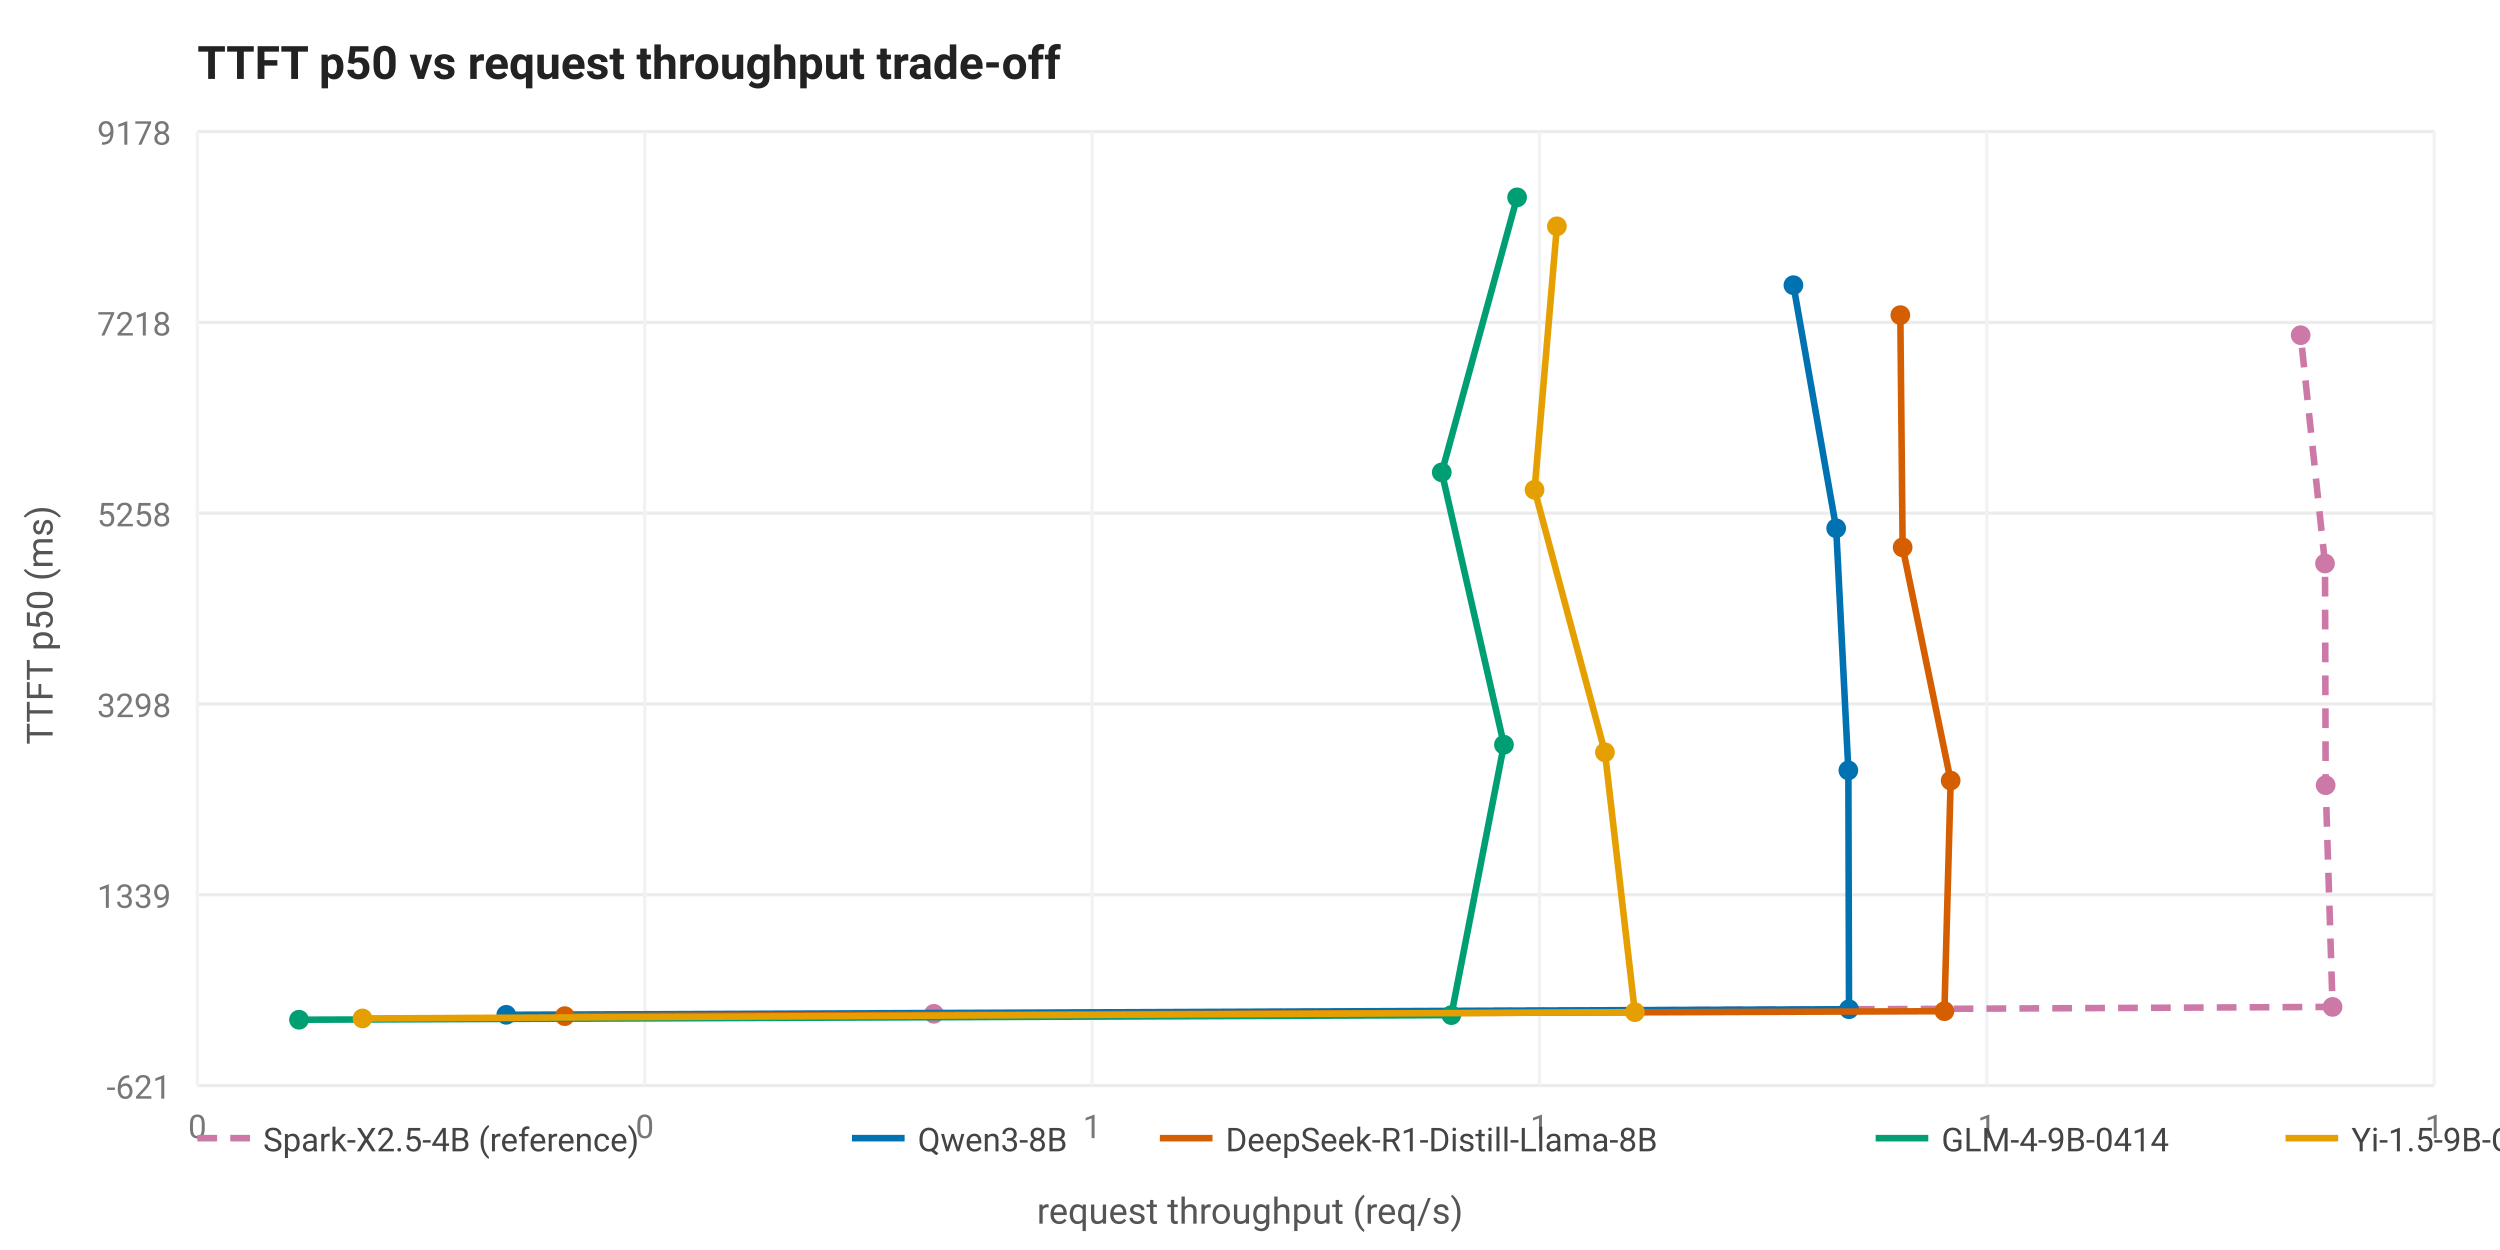
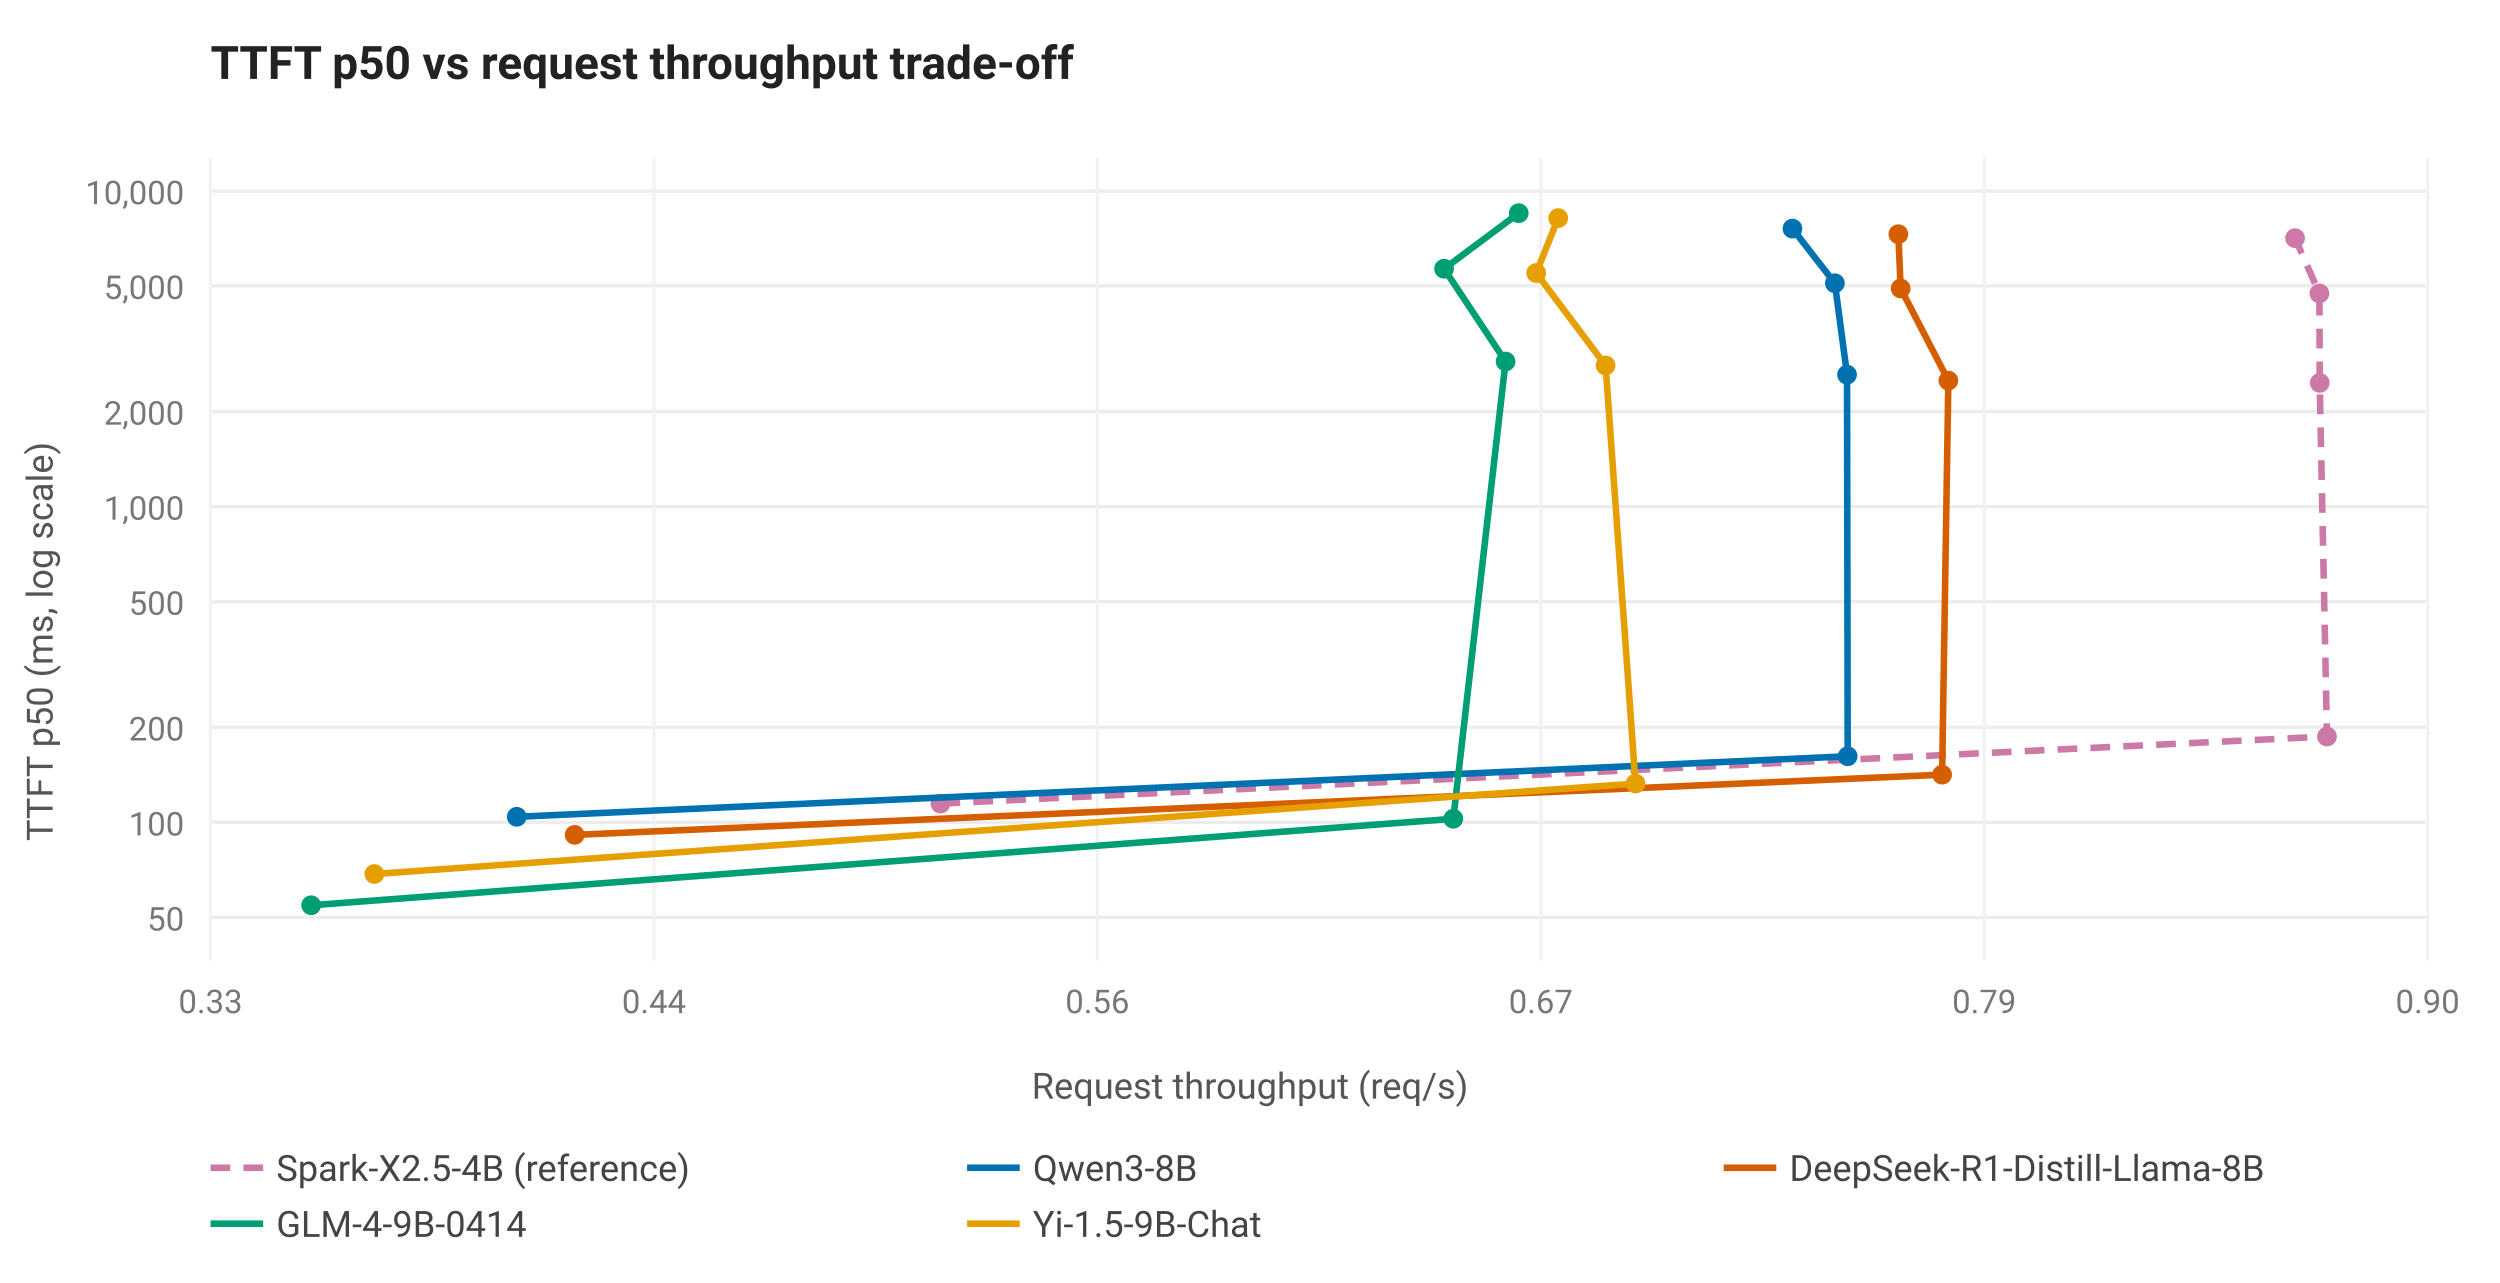
- <svg xmlns="http://www.w3.org/2000/svg" width="760" height="380" viewBox="0 0 760 380" font-family="-apple-system,Segoe UI,Roboto,sans-serif">
-   <rect width="760" height="380" fill="#ffffff" />
-   <text x="60" y="24" font-size="14" font-weight="600" fill="#222">TTFT p50 vs request throughput trade-off</text>
-   <line x1="60" y1="40.0" x2="740" y2="40.0" stroke="#ececec" />
-   <text x="52" y="44.0" font-size="10" text-anchor="end" fill="#777">9178</text>
-   <line x1="60" y1="98.0" x2="740" y2="98.0" stroke="#ececec" />
-   <text x="52" y="102.0" font-size="10" text-anchor="end" fill="#777">7218</text>
-   <line x1="60" y1="156.0" x2="740" y2="156.0" stroke="#ececec" />
-   <text x="52" y="160.0" font-size="10" text-anchor="end" fill="#777">5258</text>
-   <line x1="60" y1="214.0" x2="740" y2="214.0" stroke="#ececec" />
-   <text x="52" y="218.0" font-size="10" text-anchor="end" fill="#777">3298</text>
-   <line x1="60" y1="272.0" x2="740" y2="272.0" stroke="#ececec" />
-   <text x="52" y="276.0" font-size="10" text-anchor="end" fill="#777">1339</text>
-   <line x1="60" y1="330.0" x2="740" y2="330.0" stroke="#ececec" />
-   <text x="52" y="334.0" font-size="10" text-anchor="end" fill="#777">-621</text>
-   <line x1="60.0" y1="40" x2="60.0" y2="330" stroke="#f2f2f2" />
-   <text x="60.0" y="346" font-size="10" text-anchor="middle" fill="#777">0</text>
-   <line x1="196.0" y1="40" x2="196.0" y2="330" stroke="#f2f2f2" />
-   <text x="196.0" y="346" font-size="10" text-anchor="middle" fill="#777">0</text>
-   <line x1="332.0" y1="40" x2="332.0" y2="330" stroke="#f2f2f2" />
-   <text x="332.0" y="346" font-size="10" text-anchor="middle" fill="#777">1</text>
-   <line x1="468.0" y1="40" x2="468.0" y2="330" stroke="#f2f2f2" />
-   <text x="468.0" y="346" font-size="10" text-anchor="middle" fill="#777">1</text>
-   <line x1="604.0" y1="40" x2="604.0" y2="330" stroke="#f2f2f2" />
-   <text x="604.0" y="346" font-size="10" text-anchor="middle" fill="#777">1</text>
-   <line x1="740.0" y1="40" x2="740.0" y2="330" stroke="#f2f2f2" />
-   <text x="740.0" y="346" font-size="10" text-anchor="middle" fill="#777">1</text>
-   <text x="380.0" y="372" font-size="11" text-anchor="middle" fill="#555">request throughput (req/s)</text>
-   <text x="16" y="190.0" font-size="11" fill="#555" transform="rotate(-90 16 190.0)" text-anchor="middle">TTFT p50 (ms)</text>
-   <polyline points="283.9,308.2 709.1,306.1 707.0,238.7 706.8,171.3 699.4,101.9" fill="none" stroke="#CC79A7" stroke-width="2" stroke-dasharray="6 4" />
-   <circle cx="283.9" cy="308.2" r="3" fill="#CC79A7" />
-   <circle cx="709.1" cy="306.1" r="3" fill="#CC79A7" />
-   <circle cx="707.0" cy="238.7" r="3" fill="#CC79A7" />
-   <circle cx="706.8" cy="171.3" r="3" fill="#CC79A7" />
-   <circle cx="699.4" cy="101.9" r="3" fill="#CC79A7" />
-   <polyline points="153.9,308.5 562.1,306.8 561.9,234.2 558.2,160.6 545.2,86.7" fill="none" stroke="#0072B2" stroke-width="2" />
-   <circle cx="153.9" cy="308.5" r="3" fill="#0072B2" />
-   <circle cx="562.1" cy="306.8" r="3" fill="#0072B2" />
-   <circle cx="561.9" cy="234.2" r="3" fill="#0072B2" />
-   <circle cx="558.2" cy="160.6" r="3" fill="#0072B2" />
-   <circle cx="545.2" cy="86.7" r="3" fill="#0072B2" />
-   <polyline points="171.7,308.9 591.1,307.4 593.0,237.3 578.4,166.4 577.7,95.8" fill="none" stroke="#D55E00" stroke-width="2" />
-   <circle cx="171.7" cy="308.9" r="3" fill="#D55E00" />
-   <circle cx="591.1" cy="307.4" r="3" fill="#D55E00" />
-   <circle cx="593.0" cy="237.3" r="3" fill="#D55E00" />
-   <circle cx="578.4" cy="166.4" r="3" fill="#D55E00" />
-   <circle cx="577.7" cy="95.8" r="3" fill="#D55E00" />
-   <polyline points="90.9,310.0 441.2,308.6 457.2,226.4 438.3,143.6 461.2,60.0" fill="none" stroke="#009E73" stroke-width="2" />
-   <circle cx="90.9" cy="310.0" r="3" fill="#009E73" />
-   <circle cx="441.2" cy="308.6" r="3" fill="#009E73" />
-   <circle cx="457.2" cy="226.4" r="3" fill="#009E73" />
-   <circle cx="438.3" cy="143.6" r="3" fill="#009E73" />
-   <circle cx="461.2" cy="60.0" r="3" fill="#009E73" />
-   <polyline points="110.2,309.6 497.0,307.7 487.9,228.7 466.5,148.9 473.3,68.8" fill="none" stroke="#E69F00" stroke-width="2" />
-   <circle cx="110.2" cy="309.6" r="3" fill="#E69F00" />
-   <circle cx="497.0" cy="307.7" r="3" fill="#E69F00" />
-   <circle cx="487.9" cy="228.7" r="3" fill="#E69F00" />
-   <circle cx="466.5" cy="148.9" r="3" fill="#E69F00" />
-   <circle cx="473.3" cy="68.8" r="3" fill="#E69F00" />
-   <line x1="60" y1="346" x2="76" y2="346" stroke="#CC79A7" stroke-width="2" stroke-dasharray="6 4" />
-   <text x="80" y="350" font-size="10" fill="#444">Spark-X2.5-4B (reference)</text>
-   <line x1="259.0" y1="346" x2="275.0" y2="346" stroke="#0072B2" stroke-width="2" />
-   <text x="279.0" y="350" font-size="10" fill="#444">Qwen3-8B</text>
-   <line x1="352.6" y1="346" x2="368.6" y2="346" stroke="#D55E00" stroke-width="2" />
-   <text x="372.6" y="350" font-size="10" fill="#444">DeepSeek-R1-Distill-Llama-8B</text>
-   <line x1="570.2" y1="346" x2="586.2" y2="346" stroke="#009E73" stroke-width="2" />
-   <text x="590.2" y="350" font-size="10" fill="#444">GLM-4-9B-0414</text>
-   <line x1="694.8" y1="346" x2="710.8" y2="346" stroke="#E69F00" stroke-width="2" />
-   <text x="714.8" y="350" font-size="10" fill="#444">Yi-1.5-9B-Chat</text>
+ <svg xmlns="http://www.w3.org/2000/svg" width="760" height="390" viewBox="0 0 760 390" role="img" aria-labelledby="title" font-family="-apple-system,Segoe UI,Roboto,sans-serif">
+   <rect width="760" height="390" fill="#ffffff" />
+   <text x="64" y="24" font-size="14" font-weight="600" fill="#222">TTFT p50 vs request throughput trade-off</text>
+   <line x1="64" y1="278.9" x2="738" y2="278.9" stroke="#ececec" />
+   <text x="56" y="282.9" font-size="10" text-anchor="end" fill="#777">50</text>
+   <line x1="64" y1="250.0" x2="738" y2="250.0" stroke="#ececec" />
+   <text x="56" y="254.0" font-size="10" text-anchor="end" fill="#777">100</text>
+   <line x1="64" y1="221.1" x2="738" y2="221.1" stroke="#ececec" />
+   <text x="56" y="225.1" font-size="10" text-anchor="end" fill="#777">200</text>
+   <line x1="64" y1="182.9" x2="738" y2="182.9" stroke="#ececec" />
+   <text x="56" y="186.9" font-size="10" text-anchor="end" fill="#777">500</text>
+   <line x1="64" y1="154.0" x2="738" y2="154.0" stroke="#ececec" />
+   <text x="56" y="158.0" font-size="10" text-anchor="end" fill="#777">1,000</text>
+   <line x1="64" y1="125.1" x2="738" y2="125.1" stroke="#ececec" />
+   <text x="56" y="129.1" font-size="10" text-anchor="end" fill="#777">2,000</text>
+   <line x1="64" y1="86.9" x2="738" y2="86.9" stroke="#ececec" />
+   <text x="56" y="90.9" font-size="10" text-anchor="end" fill="#777">5,000</text>
+   <line x1="64" y1="58.1" x2="738" y2="58.1" stroke="#ececec" />
+   <text x="56" y="62.1" font-size="10" text-anchor="end" fill="#777">10,000</text>
+   <line x1="64.0" y1="48" x2="64.0" y2="292" stroke="#f2f2f2" />
+   <text x="64.0" y="308" font-size="10" text-anchor="middle" fill="#777">0.33</text>
+   <line x1="198.8" y1="48" x2="198.8" y2="292" stroke="#f2f2f2" />
+   <text x="198.8" y="308" font-size="10" text-anchor="middle" fill="#777">0.44</text>
+   <line x1="333.6" y1="48" x2="333.6" y2="292" stroke="#f2f2f2" />
+   <text x="333.6" y="308" font-size="10" text-anchor="middle" fill="#777">0.56</text>
+   <line x1="468.4" y1="48" x2="468.4" y2="292" stroke="#f2f2f2" />
+   <text x="468.4" y="308" font-size="10" text-anchor="middle" fill="#777">0.67</text>
+   <line x1="603.2" y1="48" x2="603.2" y2="292" stroke="#f2f2f2" />
+   <text x="603.2" y="308" font-size="10" text-anchor="middle" fill="#777">0.79</text>
+   <line x1="738.0" y1="48" x2="738.0" y2="292" stroke="#f2f2f2" />
+   <text x="738.0" y="308" font-size="10" text-anchor="middle" fill="#777">0.90</text>
+   <text x="380.0" y="334" font-size="11" text-anchor="middle" fill="#555">Request throughput (req/s)</text>
+   <text x="16" y="195.0" font-size="11" fill="#555" transform="rotate(-90 16 195.0)" text-anchor="middle">TTFT p50 (ms, log scale)</text>
+   <polyline points="285.9,244.3 707.4,223.9 705.2,116.4 705.1,89.2 697.7,72.4" fill="none" stroke="#CC79A7" stroke-width="2" stroke-dasharray="6 4" />
+   <circle cx="285.9" cy="244.3" r="3" fill="#CC79A7" />
+   <circle cx="707.4" cy="223.9" r="3" fill="#CC79A7" />
+   <circle cx="705.2" cy="116.4" r="3" fill="#CC79A7" />
+   <circle cx="705.1" cy="89.2" r="3" fill="#CC79A7" />
+   <circle cx="697.7" cy="72.4" r="3" fill="#CC79A7" />
+   <polyline points="157.1,248.3 561.7,229.9 561.5,113.9 557.8,86.1 544.9,69.5" fill="none" stroke="#0072B2" stroke-width="2" />
+   <circle cx="157.1" cy="248.3" r="3" fill="#0072B2" />
+   <circle cx="561.7" cy="229.9" r="3" fill="#0072B2" />
+   <circle cx="561.5" cy="113.9" r="3" fill="#0072B2" />
+   <circle cx="557.8" cy="86.1" r="3" fill="#0072B2" />
+   <circle cx="544.9" cy="69.5" r="3" fill="#0072B2" />
+   <polyline points="174.7,253.8 590.4,235.5 592.3,115.7 577.8,87.7 577.1,71.2" fill="none" stroke="#D55E00" stroke-width="2" />
+   <circle cx="174.7" cy="253.8" r="3" fill="#D55E00" />
+   <circle cx="590.4" cy="235.5" r="3" fill="#D55E00" />
+   <circle cx="592.3" cy="115.7" r="3" fill="#D55E00" />
+   <circle cx="577.8" cy="87.7" r="3" fill="#D55E00" />
+   <circle cx="577.1" cy="71.2" r="3" fill="#D55E00" />
+   <polyline points="94.6,275.2 441.8,248.9 457.7,109.9 439.0,81.7 461.7,64.8" fill="none" stroke="#009E73" stroke-width="2" />
+   <circle cx="94.6" cy="275.2" r="3" fill="#009E73" />
+   <circle cx="441.8" cy="248.9" r="3" fill="#009E73" />
+   <circle cx="457.7" cy="109.9" r="3" fill="#009E73" />
+   <circle cx="439.0" cy="81.7" r="3" fill="#009E73" />
+   <circle cx="461.7" cy="64.8" r="3" fill="#009E73" />
+   <polyline points="113.8,265.7 497.2,238.2 488.1,111.1 467.0,83.0 473.7,66.3" fill="none" stroke="#E69F00" stroke-width="2" />
+   <circle cx="113.8" cy="265.7" r="3" fill="#E69F00" />
+   <circle cx="497.2" cy="238.2" r="3" fill="#E69F00" />
+   <circle cx="488.1" cy="111.1" r="3" fill="#E69F00" />
+   <circle cx="467.0" cy="83.0" r="3" fill="#E69F00" />
+   <circle cx="473.7" cy="66.3" r="3" fill="#E69F00" />
+   <line x1="64" y1="355" x2="80" y2="355" stroke="#CC79A7" stroke-width="2" stroke-dasharray="6 4" />
+   <text x="84" y="359" font-size="11" fill="#444">Spark-X2.5-4B (reference)</text>
+   <line x1="294" y1="355" x2="310" y2="355" stroke="#0072B2" stroke-width="2" />
+   <text x="314" y="359" font-size="11" fill="#444">Qwen3-8B</text>
+   <line x1="524" y1="355" x2="540" y2="355" stroke="#D55E00" stroke-width="2" />
+   <text x="544" y="359" font-size="11" fill="#444">DeepSeek-R1-Distill-Llama-8B</text>
+   <line x1="64" y1="372" x2="80" y2="372" stroke="#009E73" stroke-width="2" />
+   <text x="84" y="376" font-size="11" fill="#444">GLM-4-9B-0414</text>
+   <line x1="294" y1="372" x2="310" y2="372" stroke="#E69F00" stroke-width="2" />
+   <text x="314" y="376" font-size="11" fill="#444">Yi-1.5-9B-Chat</text>
</svg>
